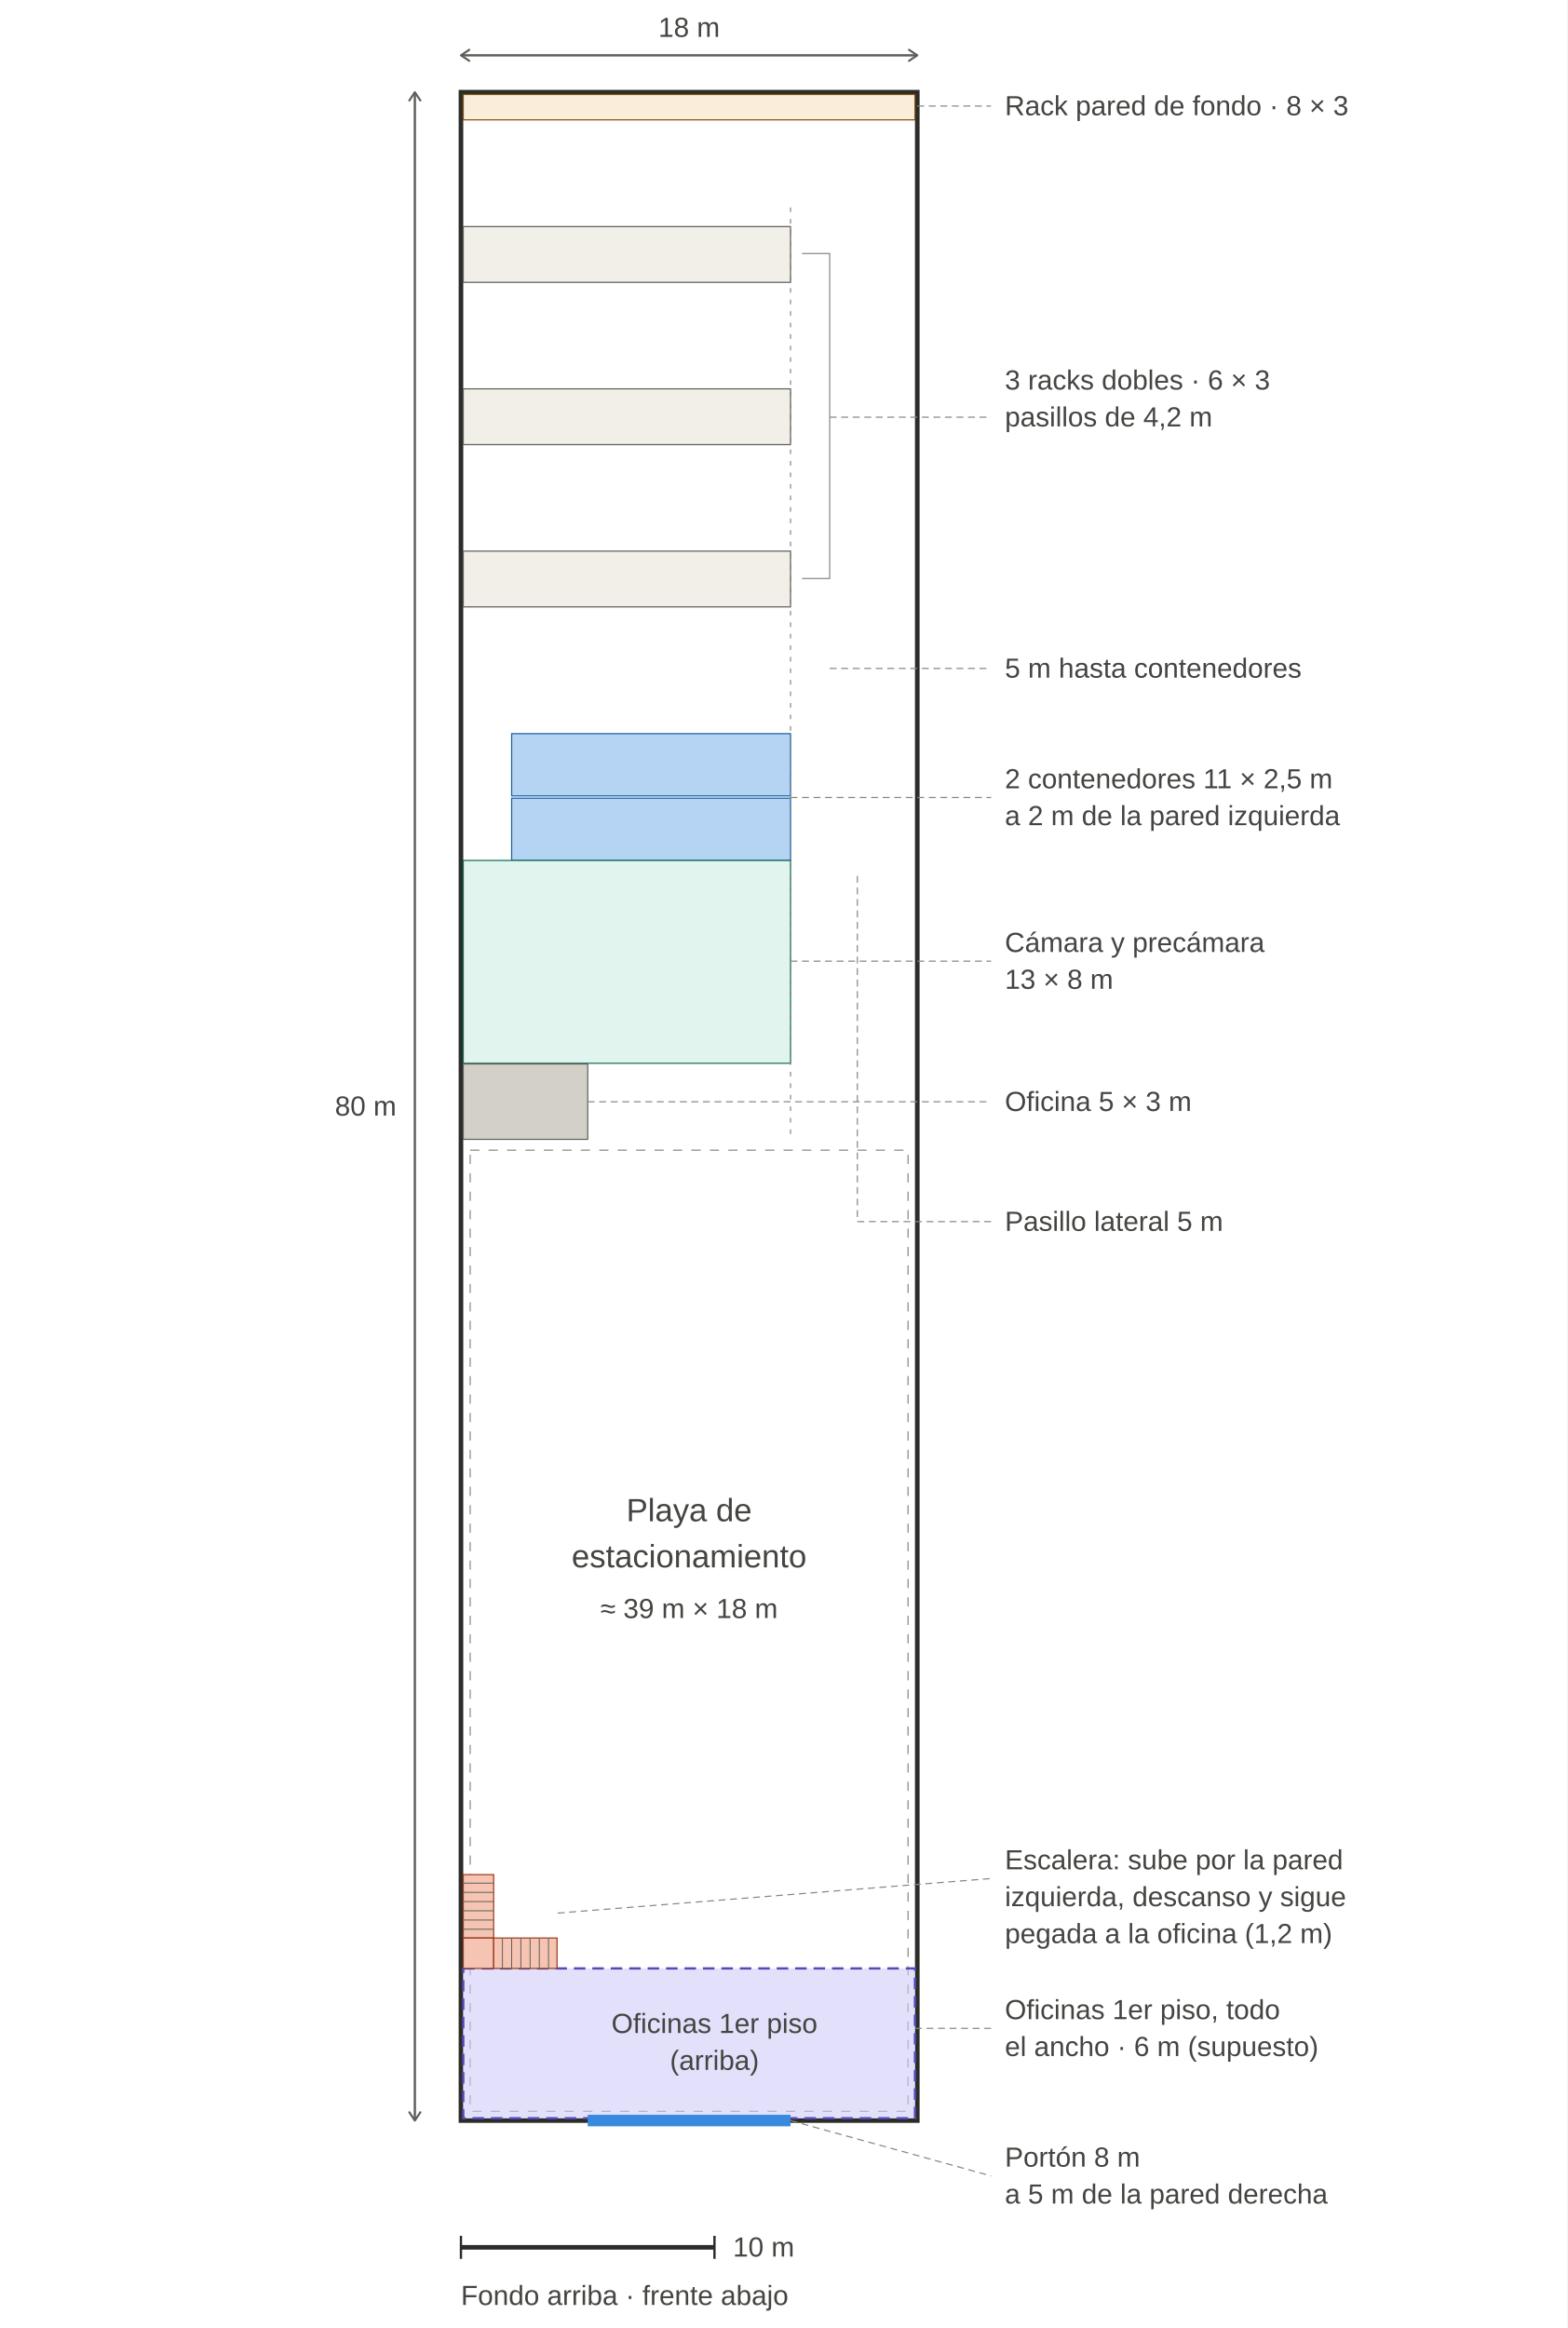
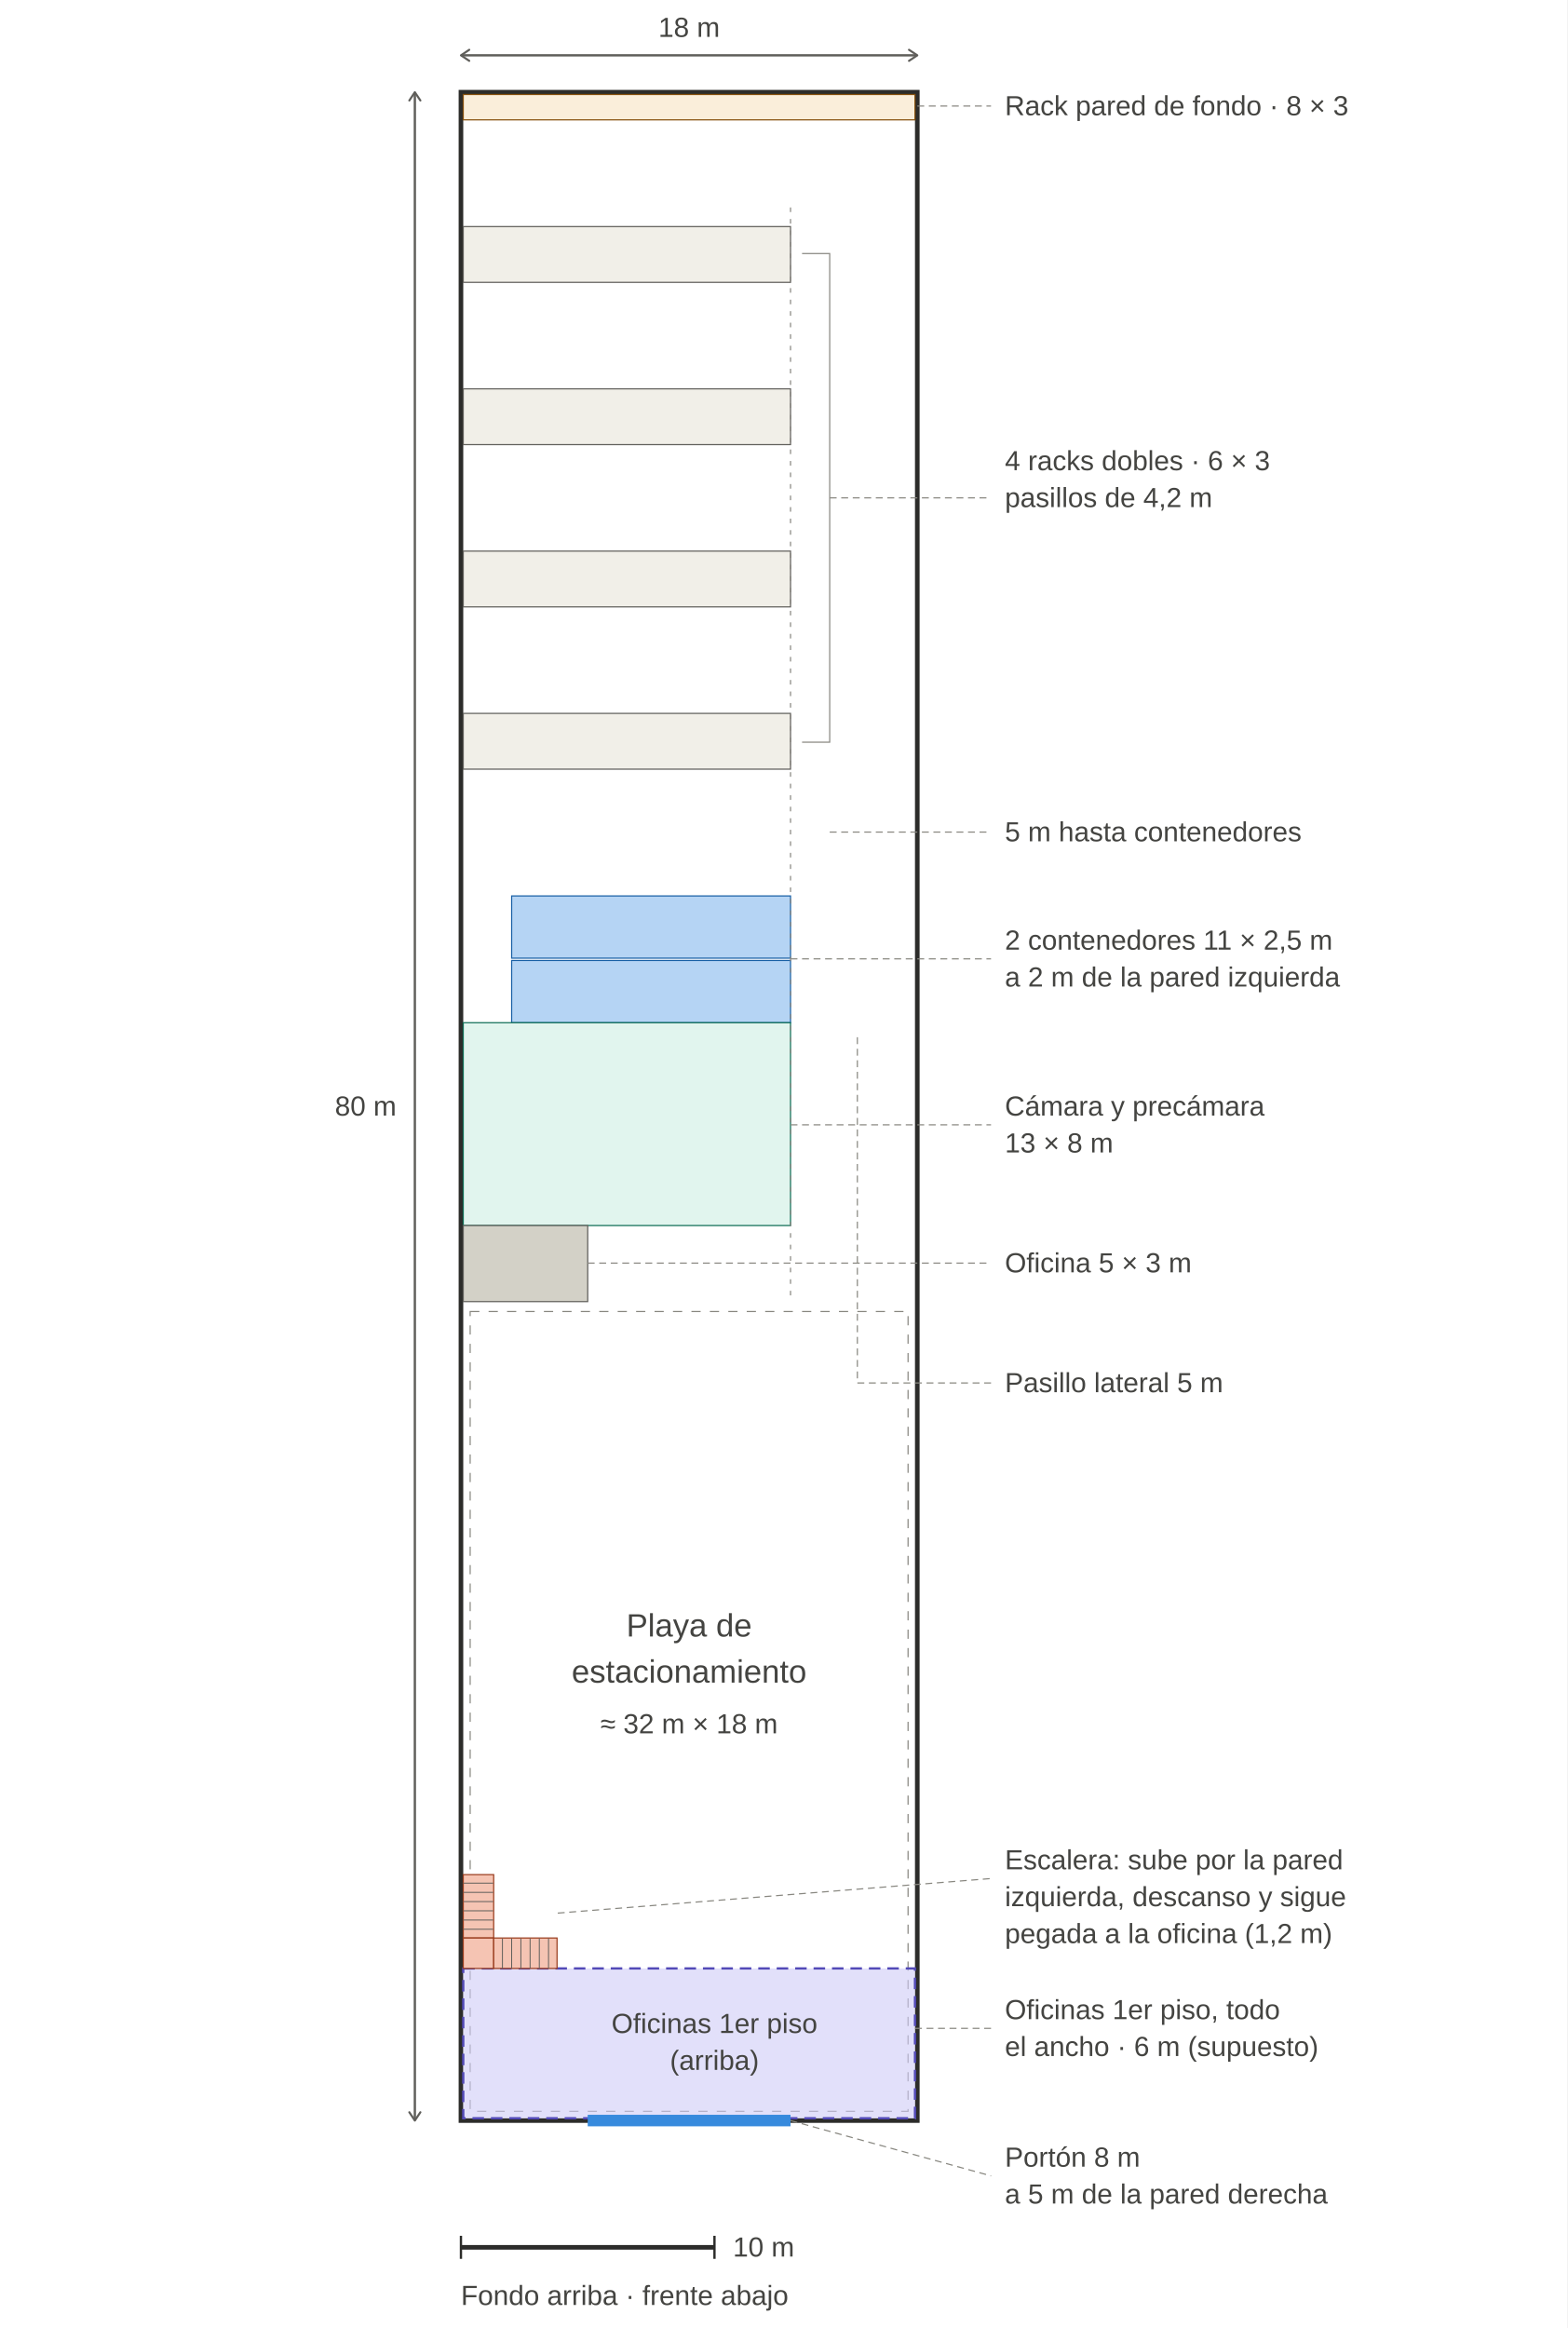
<svg xmlns="http://www.w3.org/2000/svg" width="680" height="1010" viewBox="0 0 680 1010" font-family="Segoe UI, Arial, sans-serif" font-size="12" fill="#444441">
  <defs>
    <marker id="arrow" viewBox="0 0 10 10" refX="8" refY="5" markerWidth="6" markerHeight="6" orient="auto-start-reverse">
      <path d="M2 1L8 5L2 9" fill="none" stroke="context-stroke" stroke-width="1.5" stroke-linecap="round" stroke-linejoin="round" />
    </marker>
  </defs>
  <rect width="680" height="1010" fill="#ffffff" />
  <g stroke="#5F5E5A" stroke-width="1" fill="none">
    <line x1="200" y1="24" x2="398" y2="24" marker-start="url(#arrow)" marker-end="url(#arrow)" />
    <line x1="180" y1="40" x2="180" y2="920" marker-start="url(#arrow)" marker-end="url(#arrow)" />
  </g>
  <text x="299" y="16" text-anchor="middle">18 m</text>
  <text x="172" y="484" text-anchor="end">80 m</text>
  <rect x="200" y="40" width="198" height="880" fill="none" stroke="#2C2C2A" stroke-width="2" />
  <rect x="201" y="41" width="196" height="11" fill="#FAEEDA" stroke="#854F0B" stroke-width="0.5" />
  <g fill="#F1EFE8" stroke="#5F5E5A" stroke-width="0.5">
    <rect x="201" y="98.3" width="142" height="24.2" />
    <rect x="201" y="168.7" width="142" height="24.2" />
    <rect x="201" y="239.1" width="142" height="24.2" />
+     <rect x="201" y="309.5" width="142" height="24.2" />
  </g>
  <g fill="#B5D4F4" stroke="#185FA5" stroke-width="0.5">
-     <rect x="222" y="318.3" width="121" height="27" />
-     <rect x="222" y="346.3" width="121" height="27" />
+     <rect x="222" y="388.7" width="121" height="27" />
+     <rect x="222" y="416.7" width="121" height="27" />
  </g>
-   <rect x="201" y="373.3" width="142" height="88" fill="#E1F5EE" stroke="#0F6E56" stroke-width="0.5" />
-   <rect x="201" y="461.6" width="54" height="32.7" fill="#D3D1C7" stroke="#5F5E5A" stroke-width="0.5" />
-   <rect x="204" y="499" width="190" height="417" fill="none" stroke="#888780" stroke-width="0.5" stroke-dasharray="4 4" />
-   <text x="299" y="660" text-anchor="middle" font-size="14" font-weight="500">Playa de</text>
-   <text x="299" y="680" text-anchor="middle" font-size="14" font-weight="500">estacionamiento</text>
-   <text x="299" y="702" text-anchor="middle">≈ 39 m × 18 m</text>
+   <rect x="201" y="443.7" width="142" height="88" fill="#E1F5EE" stroke="#0F6E56" stroke-width="0.5" />
+   <rect x="201" y="531.7" width="54" height="33" fill="#D3D1C7" stroke="#5F5E5A" stroke-width="0.5" />
+   <rect x="204" y="569" width="190" height="347" fill="none" stroke="#888780" stroke-width="0.5" stroke-dasharray="4 4" />
+   <text x="299" y="710" text-anchor="middle" font-size="14" font-weight="500">Playa de</text>
+   <text x="299" y="730" text-anchor="middle" font-size="14" font-weight="500">estacionamiento</text>
+   <text x="299" y="752" text-anchor="middle">≈ 32 m × 18 m</text>
  <rect x="201" y="854" width="196" height="65" fill="#CECBF6" fill-opacity="0.6" stroke="#534AB7" stroke-width="1" stroke-dasharray="5 3" />
  <text x="310" y="882" text-anchor="middle">Oficinas 1er piso</text>
  <text x="310" y="898" text-anchor="middle">(arriba)</text>
  <g fill="#F5C4B3" stroke="#993C1D" stroke-width="0.5">
    <rect x="201" y="813.3" width="13.2" height="27.5" />
    <rect x="201" y="840.8" width="13.2" height="13.2" />
    <rect x="214.2" y="840.8" width="27.5" height="13.2" />
  </g>
  <g stroke="#5F5E5A" stroke-width="0.4">
    <line x1="201" y1="817" x2="214" y2="817" />
    <line x1="201" y1="821" x2="214" y2="821" />
    <line x1="201" y1="825" x2="214" y2="825" />
    <line x1="201" y1="829" x2="214" y2="829" />
    <line x1="201" y1="833" x2="214" y2="833" />
    <line x1="201" y1="837" x2="214" y2="837" />
    <line x1="218" y1="841" x2="218" y2="854" />
    <line x1="222" y1="841" x2="222" y2="854" />
    <line x1="226" y1="841" x2="226" y2="854" />
    <line x1="230" y1="841" x2="230" y2="854" />
    <line x1="234" y1="841" x2="234" y2="854" />
    <line x1="238" y1="841" x2="238" y2="854" />
  </g>
  <line x1="255" y1="920" x2="343" y2="920" stroke="#378ADD" stroke-width="5" />
-   <line x1="343" y1="90" x2="343" y2="495" stroke="#888780" stroke-width="0.5" stroke-dasharray="2 3" />
+   <line x1="343" y1="90" x2="343" y2="565" stroke="#888780" stroke-width="0.5" stroke-dasharray="2 3" />
  <g stroke="#888780" stroke-width="0.5" stroke-dasharray="3 2" fill="none">
    <line x1="398" y1="46" x2="430" y2="46" />
-     <path d="M348 110 L360 110 L360 251 L348 251" stroke-dasharray="none" />
-     <line x1="360" y1="181" x2="430" y2="181" />
-     <line x1="360" y1="290" x2="430" y2="290" />
-     <line x1="343" y1="346" x2="430" y2="346" />
-     <line x1="343" y1="417" x2="430" y2="417" />
-     <line x1="255" y1="478" x2="430" y2="478" />
-     <line x1="372" y1="380" x2="372" y2="530" />
-     <line x1="372" y1="530" x2="430" y2="530" />
+     <path d="M348 110 L360 110 L360 322 L348 322" stroke-dasharray="none" />
+     <line x1="360" y1="216" x2="430" y2="216" />
+     <line x1="360" y1="361" x2="430" y2="361" />
+     <line x1="343" y1="416" x2="430" y2="416" />
+     <line x1="343" y1="488" x2="430" y2="488" />
+     <line x1="255" y1="548" x2="430" y2="548" />
+     <line x1="372" y1="450" x2="372" y2="600" />
+     <line x1="372" y1="600" x2="430" y2="600" />
    <line x1="242" y1="830" x2="430" y2="815" />
    <line x1="397" y1="880" x2="430" y2="880" />
    <line x1="343" y1="920" x2="430" y2="944" />
  </g>
  <text x="436" y="50">Rack pared de fondo · 8 × 3</text>
-   <text x="436" y="169">3 racks dobles · 6 × 3</text>
-   <text x="436" y="185">pasillos de 4,2 m</text>
-   <text x="436" y="294">5 m hasta contenedores</text>
-   <text x="436" y="342">2 contenedores 11 × 2,5 m</text>
-   <text x="436" y="358">a 2 m de la pared izquierda</text>
-   <text x="436" y="413">Cámara y precámara</text>
-   <text x="436" y="429">13 × 8 m</text>
-   <text x="436" y="482">Oficina 5 × 3 m</text>
-   <text x="436" y="534">Pasillo lateral 5 m</text>
+   <text x="436" y="204">4 racks dobles · 6 × 3</text>
+   <text x="436" y="220">pasillos de 4,2 m</text>
+   <text x="436" y="365">5 m hasta contenedores</text>
+   <text x="436" y="412">2 contenedores 11 × 2,5 m</text>
+   <text x="436" y="428">a 2 m de la pared izquierda</text>
+   <text x="436" y="484">Cámara y precámara</text>
+   <text x="436" y="500">13 × 8 m</text>
+   <text x="436" y="552">Oficina 5 × 3 m</text>
+   <text x="436" y="604">Pasillo lateral 5 m</text>
  <text x="436" y="811">Escalera: sube por la pared</text>
  <text x="436" y="827">izquierda, descanso y sigue</text>
  <text x="436" y="843">pegada a la oficina (1,2 m)</text>
  <text x="436" y="876">Oficinas 1er piso, todo</text>
  <text x="436" y="892">el ancho · 6 m (supuesto)</text>
  <text x="436" y="940">Portón 8 m</text>
  <text x="436" y="956">a 5 m de la pared derecha</text>
  <line x1="200" y1="975" x2="310" y2="975" stroke="#2C2C2A" stroke-width="2" />
  <line x1="200" y1="970" x2="200" y2="980" stroke="#2C2C2A" />
  <line x1="310" y1="970" x2="310" y2="980" stroke="#2C2C2A" />
  <text x="318" y="979">10 m</text>
  <text x="200" y="1000">Fondo arriba · frente abajo</text>
</svg>
